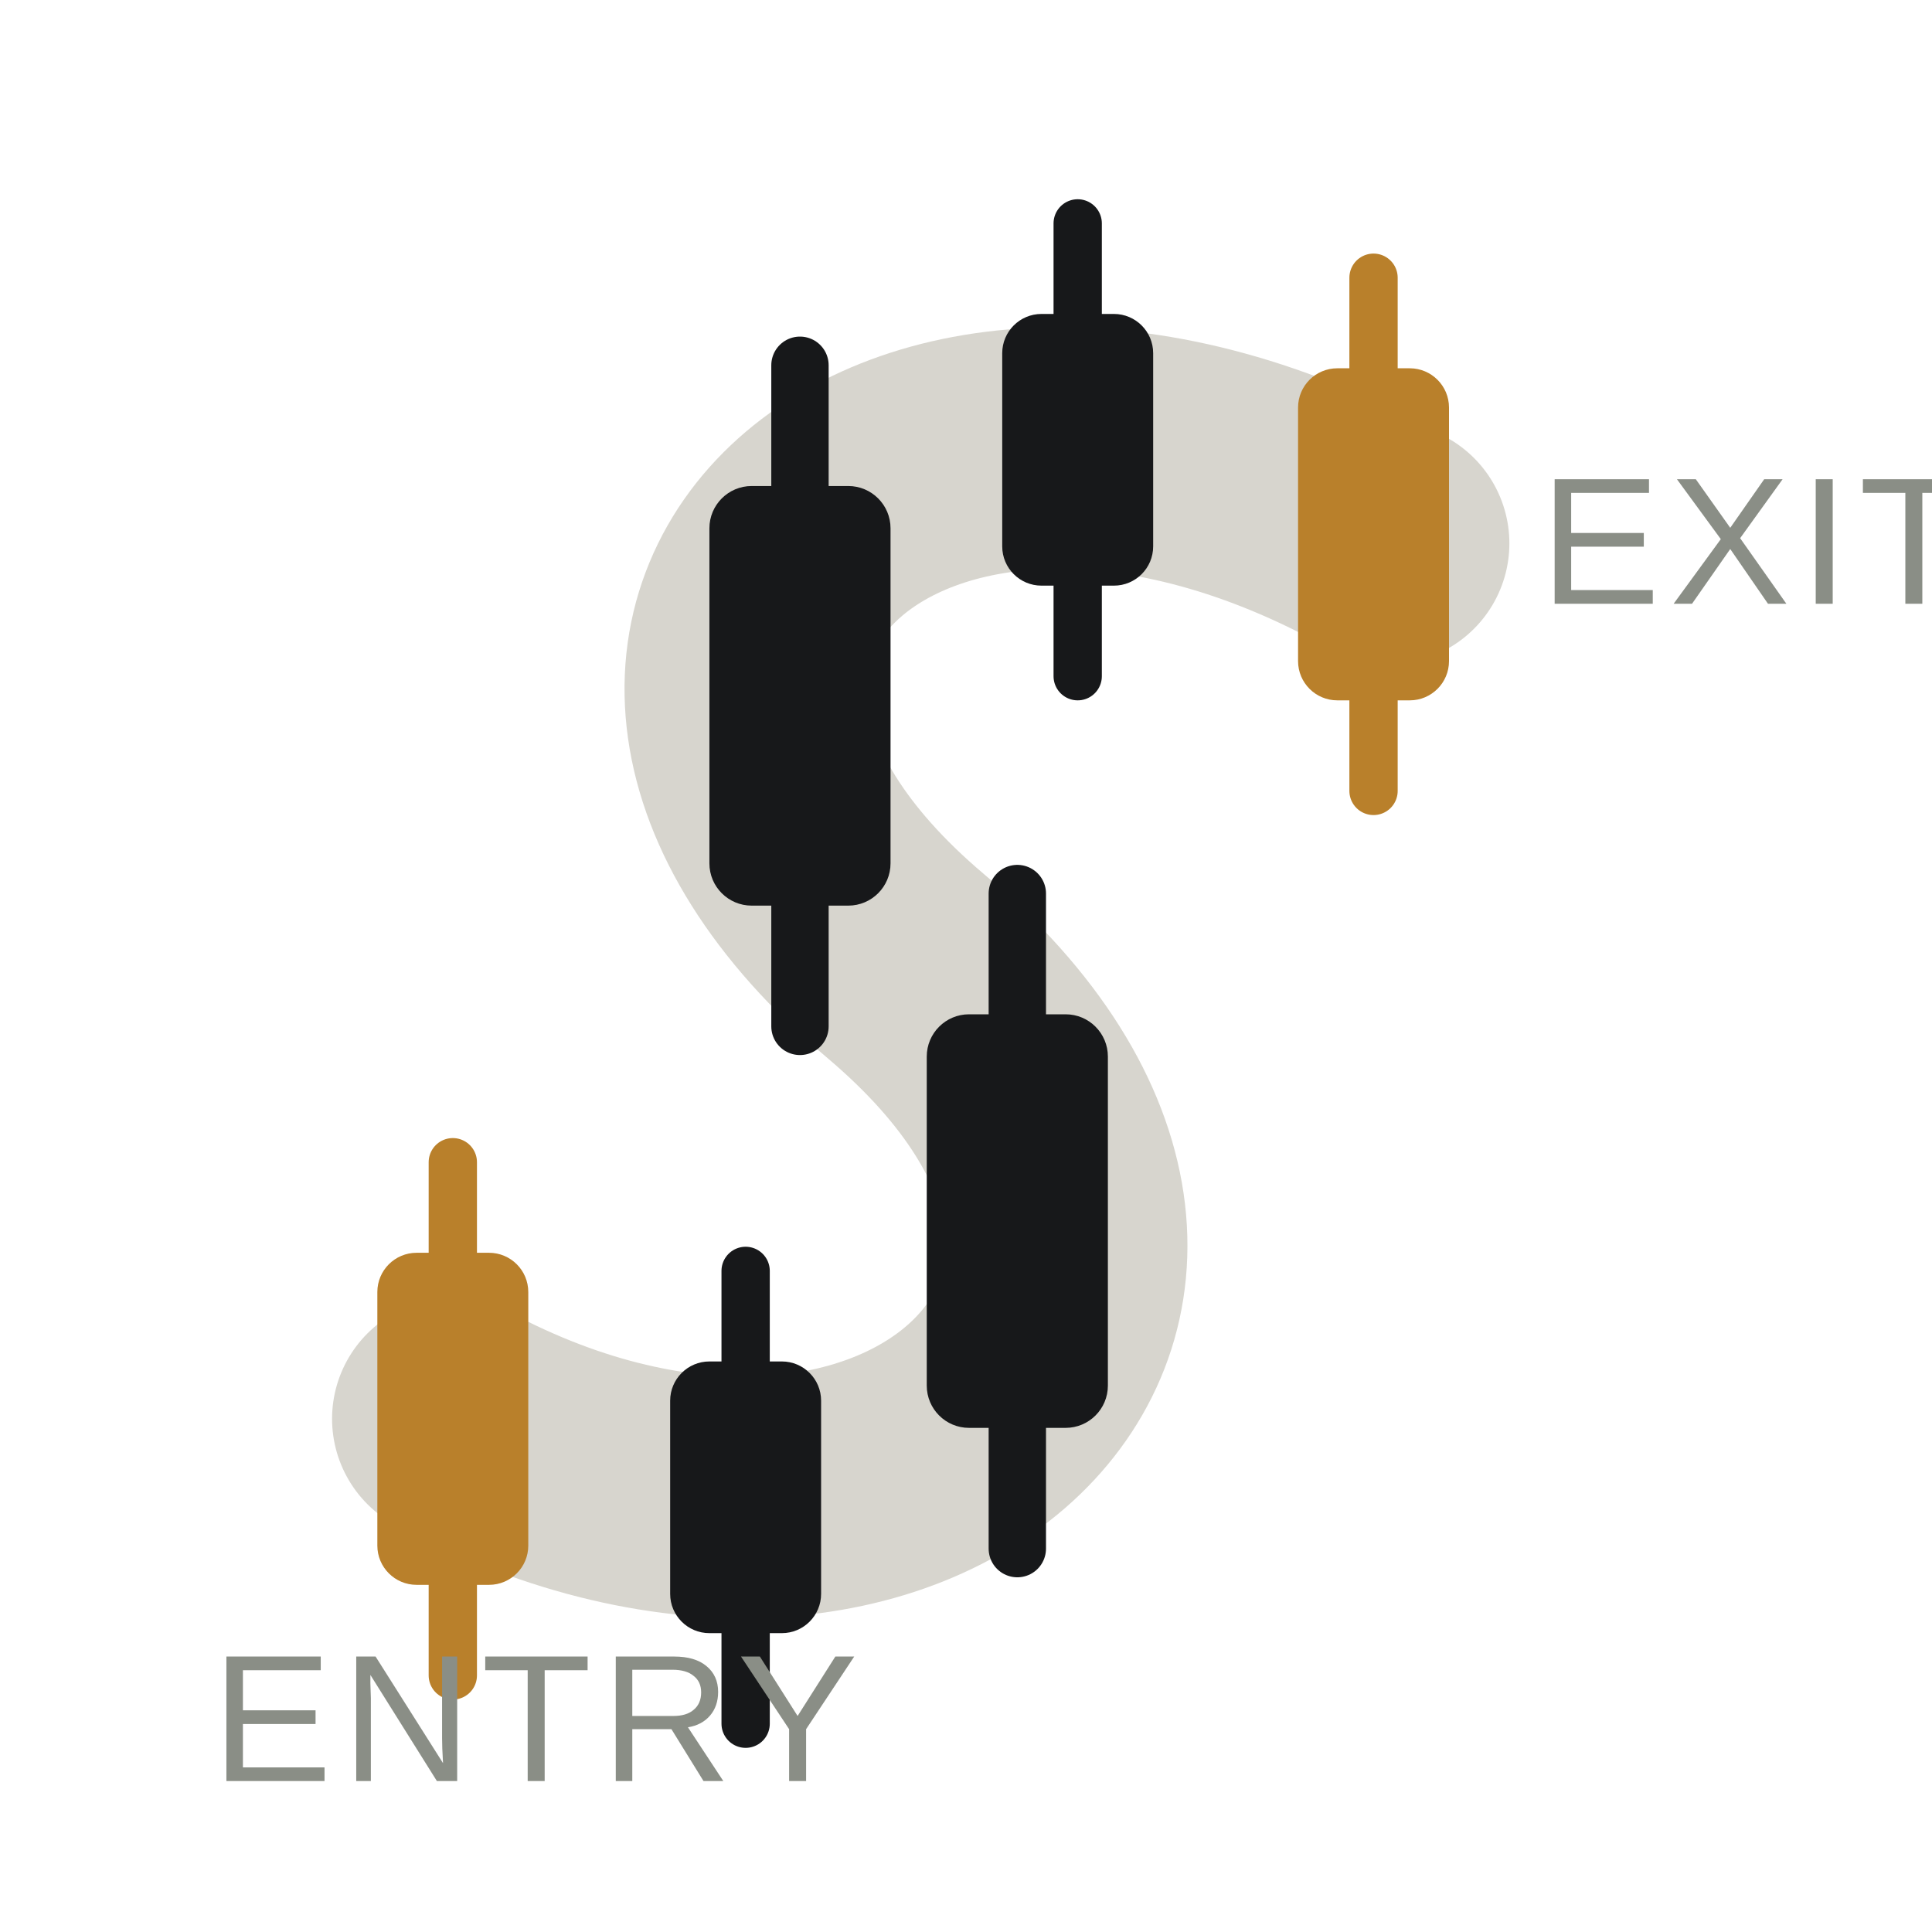
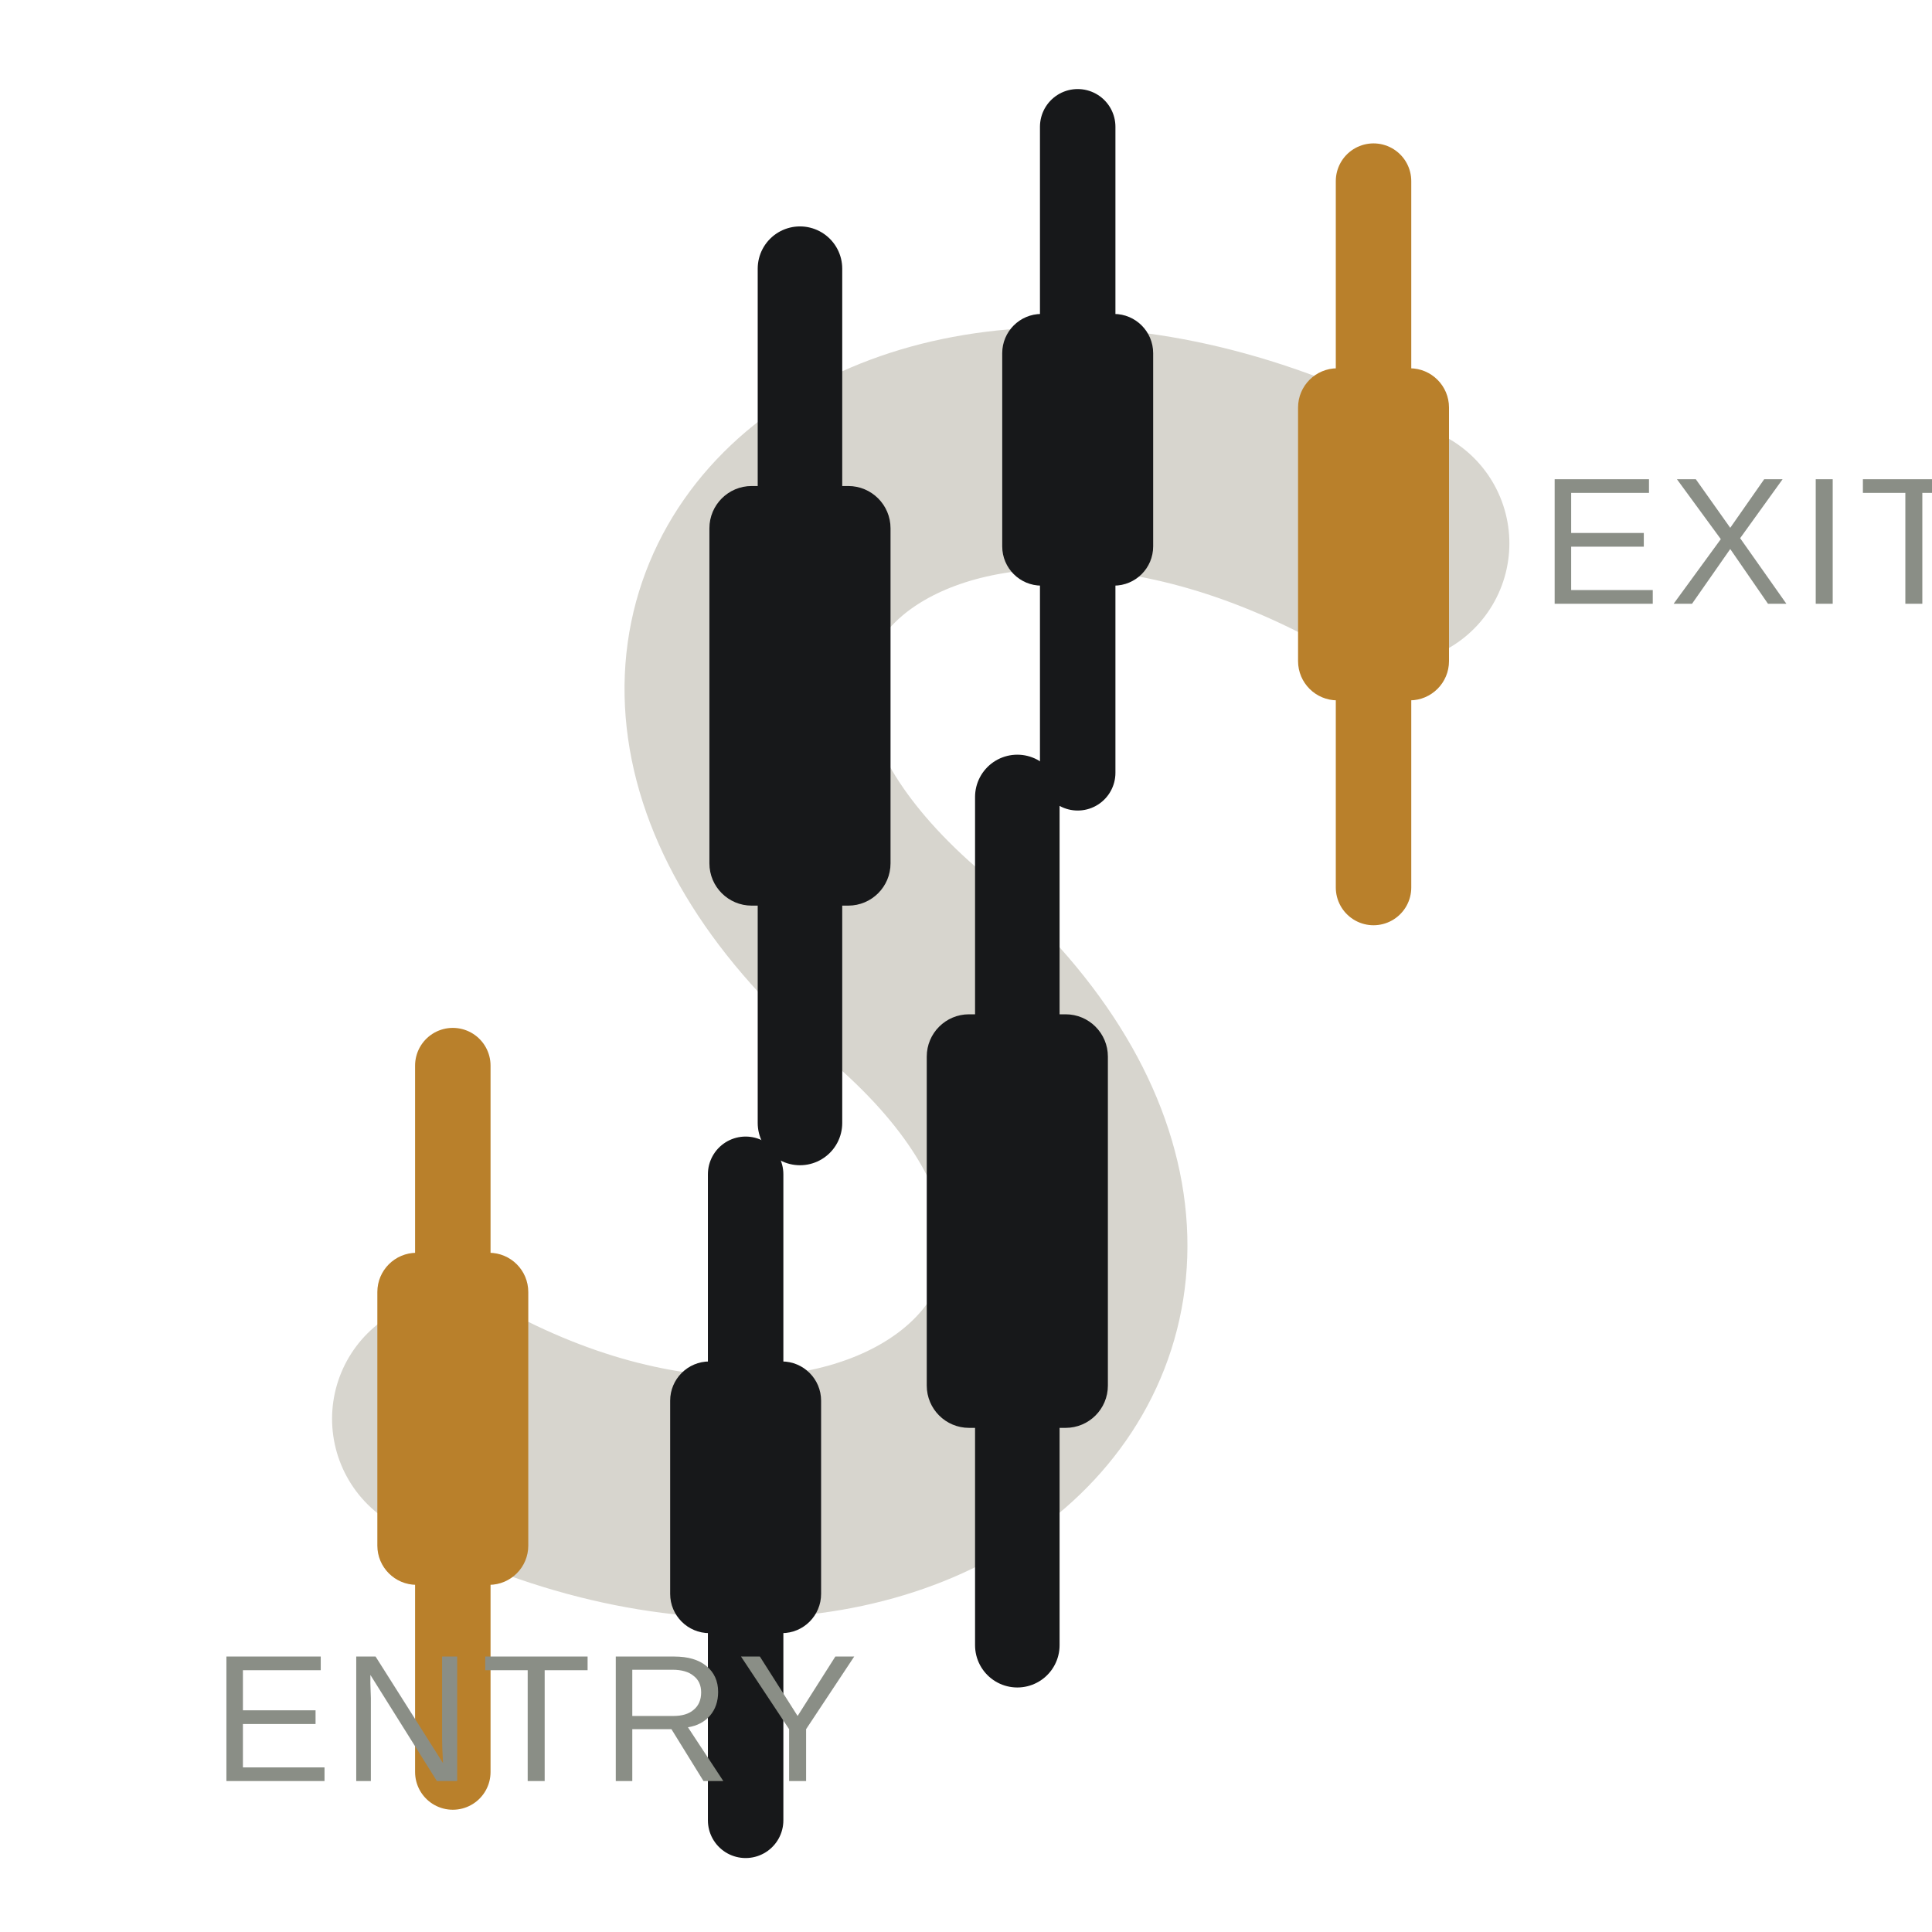
<svg xmlns="http://www.w3.org/2000/svg" viewBox="0 0 64 64" width="64" height="64" fill="none">
  <path d="M46 18 C 30 9, 17 21, 30 32 C 43 43, 30 55, 15 47" fill="none" stroke="#D7D5CE" stroke-width="8" stroke-linecap="round" />
-   <line x1="45.5" y1="9.2" x2="45.5" y2="26.2" stroke="#B9802B" stroke-width="1.6" stroke-linecap="round" />
+   <line x1="45.5" y1="6.0" x2="45.5" y2="29.4" stroke="#B9802B" stroke-width="2.5" stroke-linecap="round" />
  <rect x="43.0" y="12.2" width="5" height="11" rx="1.3" fill="#B9802B" />
-   <line x1="35.7" y1="7.4" x2="35.7" y2="22.4" stroke="#17181A" stroke-width="1.6" stroke-linecap="round" />
+   <line x1="35.7" y1="4.2" x2="35.7" y2="25.6" stroke="#17181A" stroke-width="2.5" stroke-linecap="round" />
  <rect x="33.2" y="10.4" width="5" height="9" rx="1.3" fill="#17181A" />
-   <line x1="26.5" y1="12.1" x2="26.5" y2="34.0" stroke="#17181A" stroke-width="1.9" stroke-linecap="round" />
+   <line x1="26.5" y1="8.9" x2="26.5" y2="37.2" stroke="#17181A" stroke-width="2.8" stroke-linecap="round" />
  <rect x="23.5" y="16.1" width="6" height="13.9" rx="1.4" fill="#17181A" />
-   <line x1="33.7" y1="29.6" x2="33.7" y2="51.3" stroke="#17181A" stroke-width="1.9" stroke-linecap="round" />
+   <line x1="33.7" y1="26.4" x2="33.7" y2="54.5" stroke="#17181A" stroke-width="2.8" stroke-linecap="round" />
  <rect x="30.7" y="33.6" width="6" height="13.7" rx="1.4" fill="#17181A" />
-   <line x1="24.7" y1="42.1" x2="24.7" y2="57.1" stroke="#17181A" stroke-width="1.6" stroke-linecap="round" />
+   <line x1="24.7" y1="38.9" x2="24.7" y2="60.3" stroke="#17181A" stroke-width="2.5" stroke-linecap="round" />
  <rect x="22.2" y="45.1" width="5" height="9" rx="1.3" fill="#17181A" />
-   <line x1="15.0" y1="38.5" x2="15.0" y2="55.5" stroke="#B9802B" stroke-width="1.6" stroke-linecap="round" />
+   <line x1="15.0" y1="35.3" x2="15.0" y2="58.7" stroke="#B9802B" stroke-width="2.5" stroke-linecap="round" />
  <rect x="12.5" y="41.5" width="5" height="11" rx="1.3" fill="#B9802B" />
  <g font-family="Arial,sans-serif" font-size="6" fill="#8A8E86" letter-spacing=".3">
    <text x="51" y="20">EXIT</text>
    <text x="7" y="59">ENTRY</text>
  </g>
</svg>
